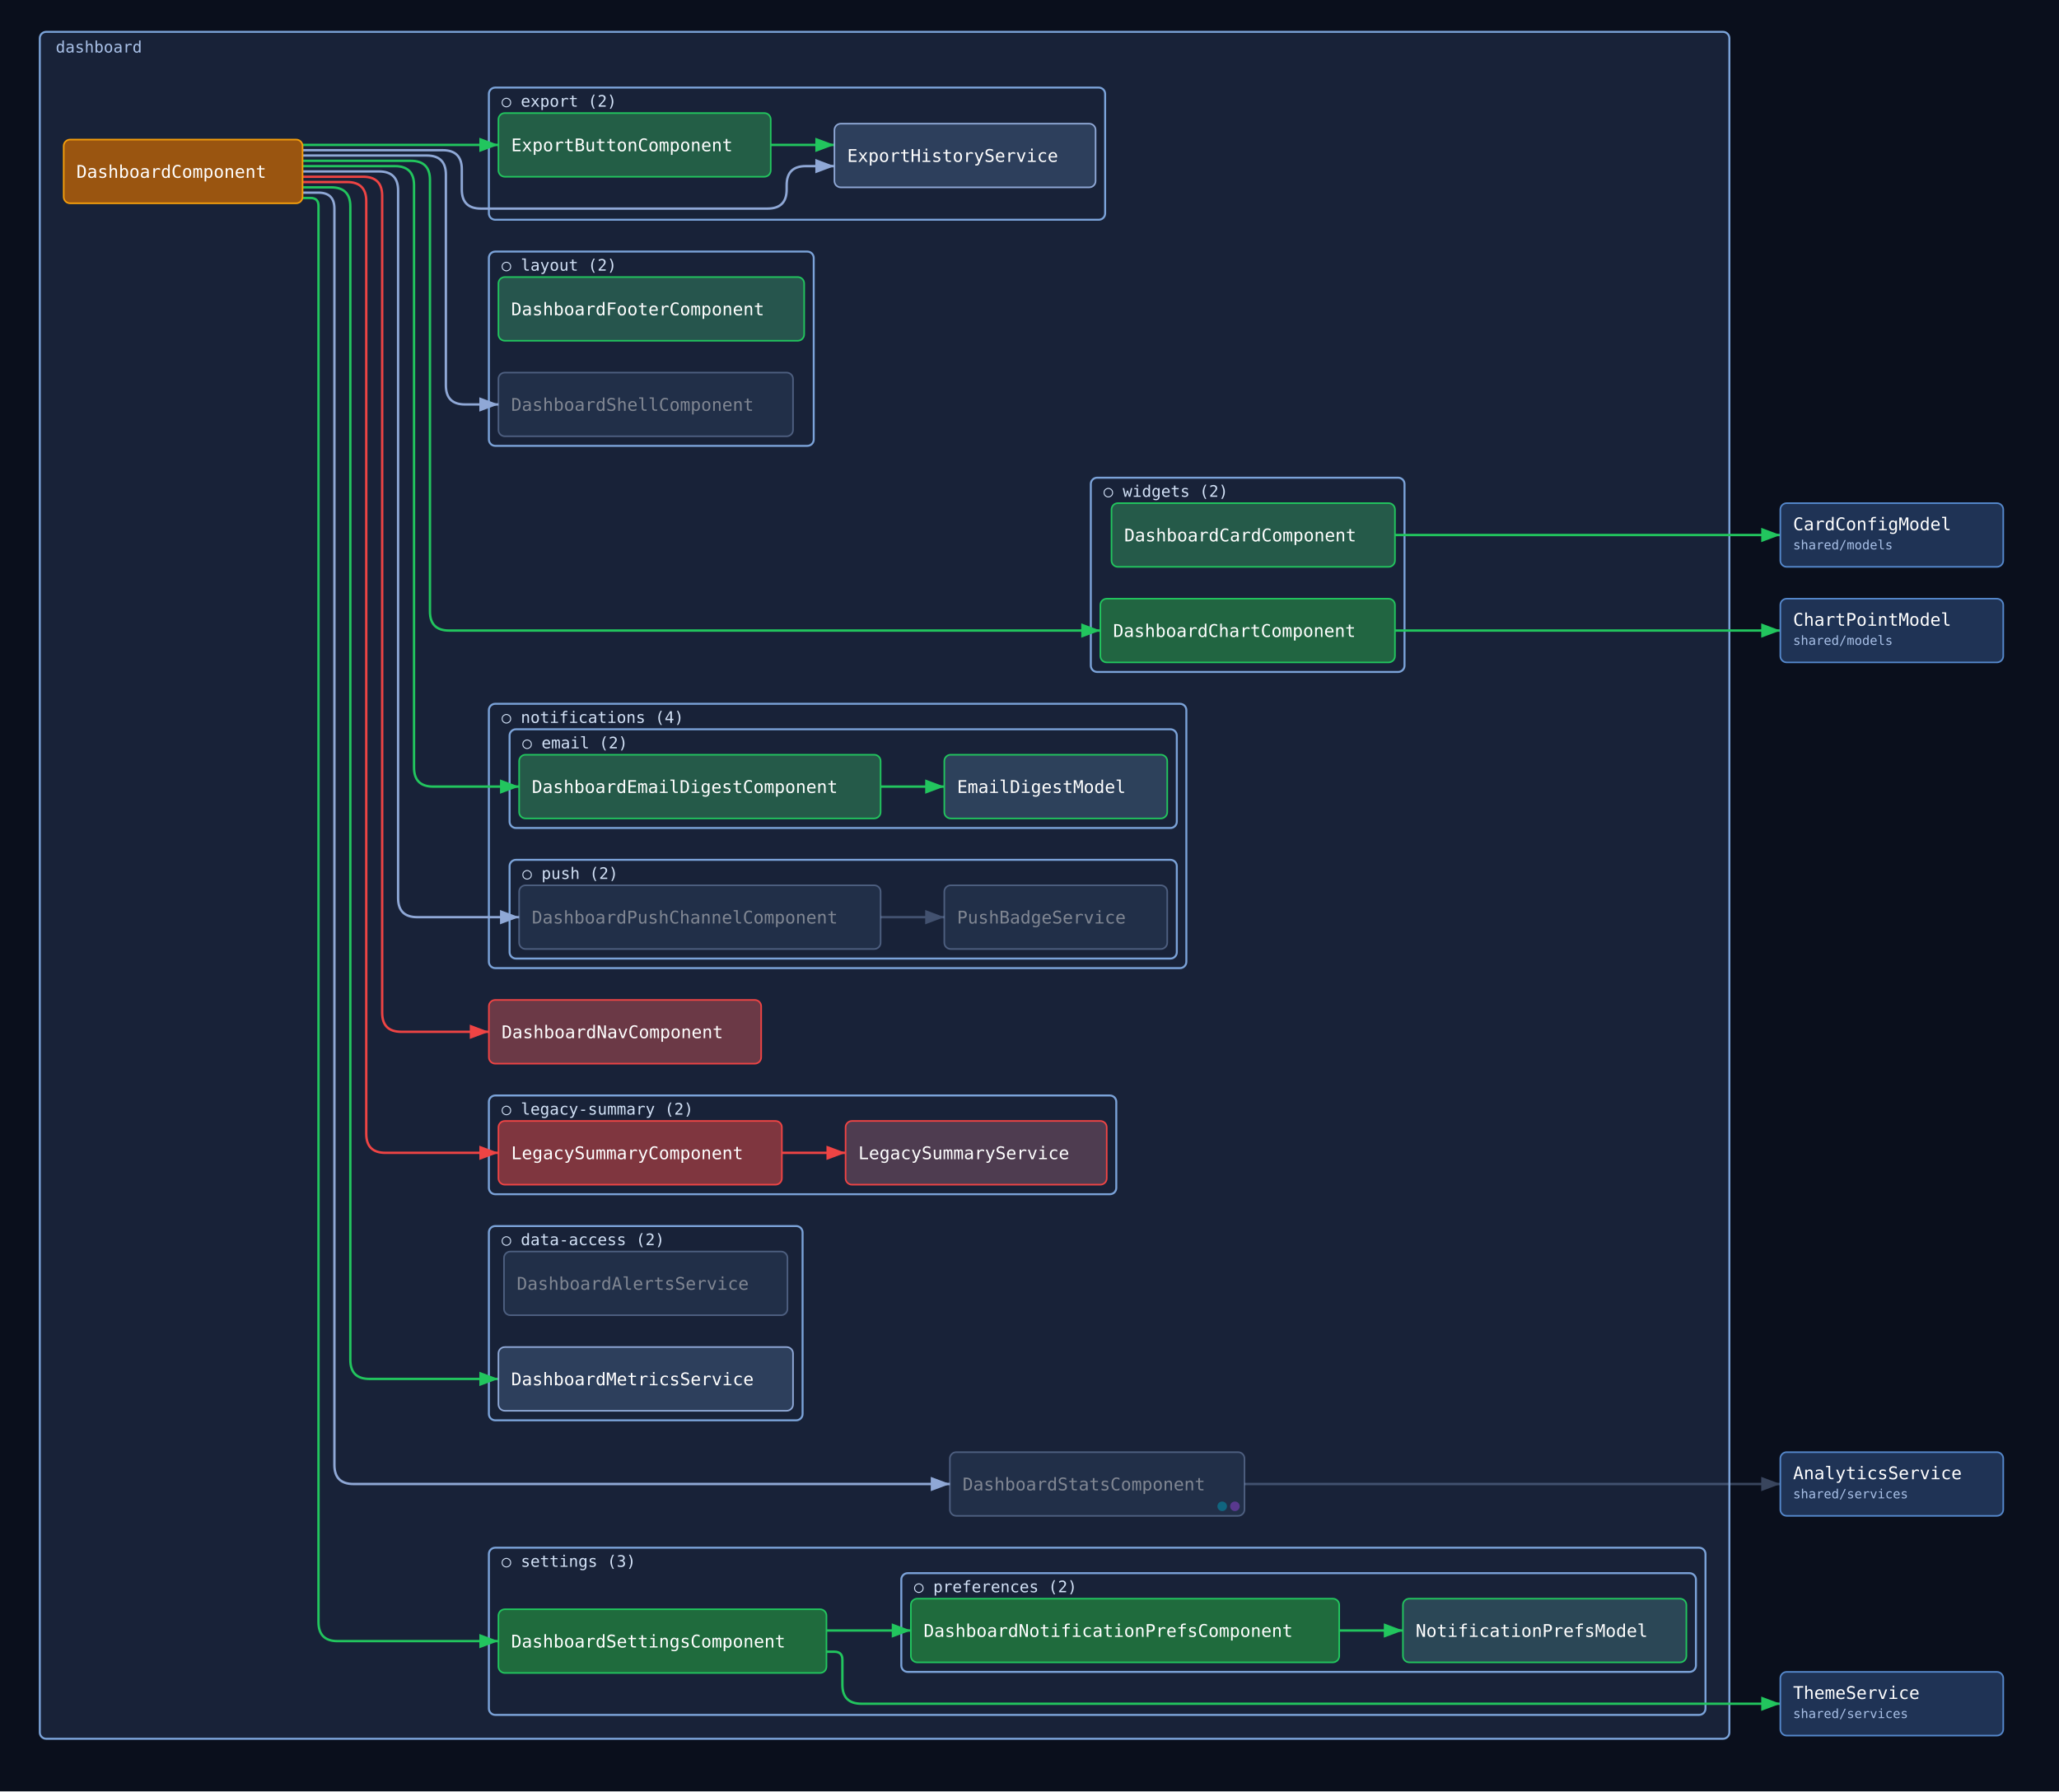
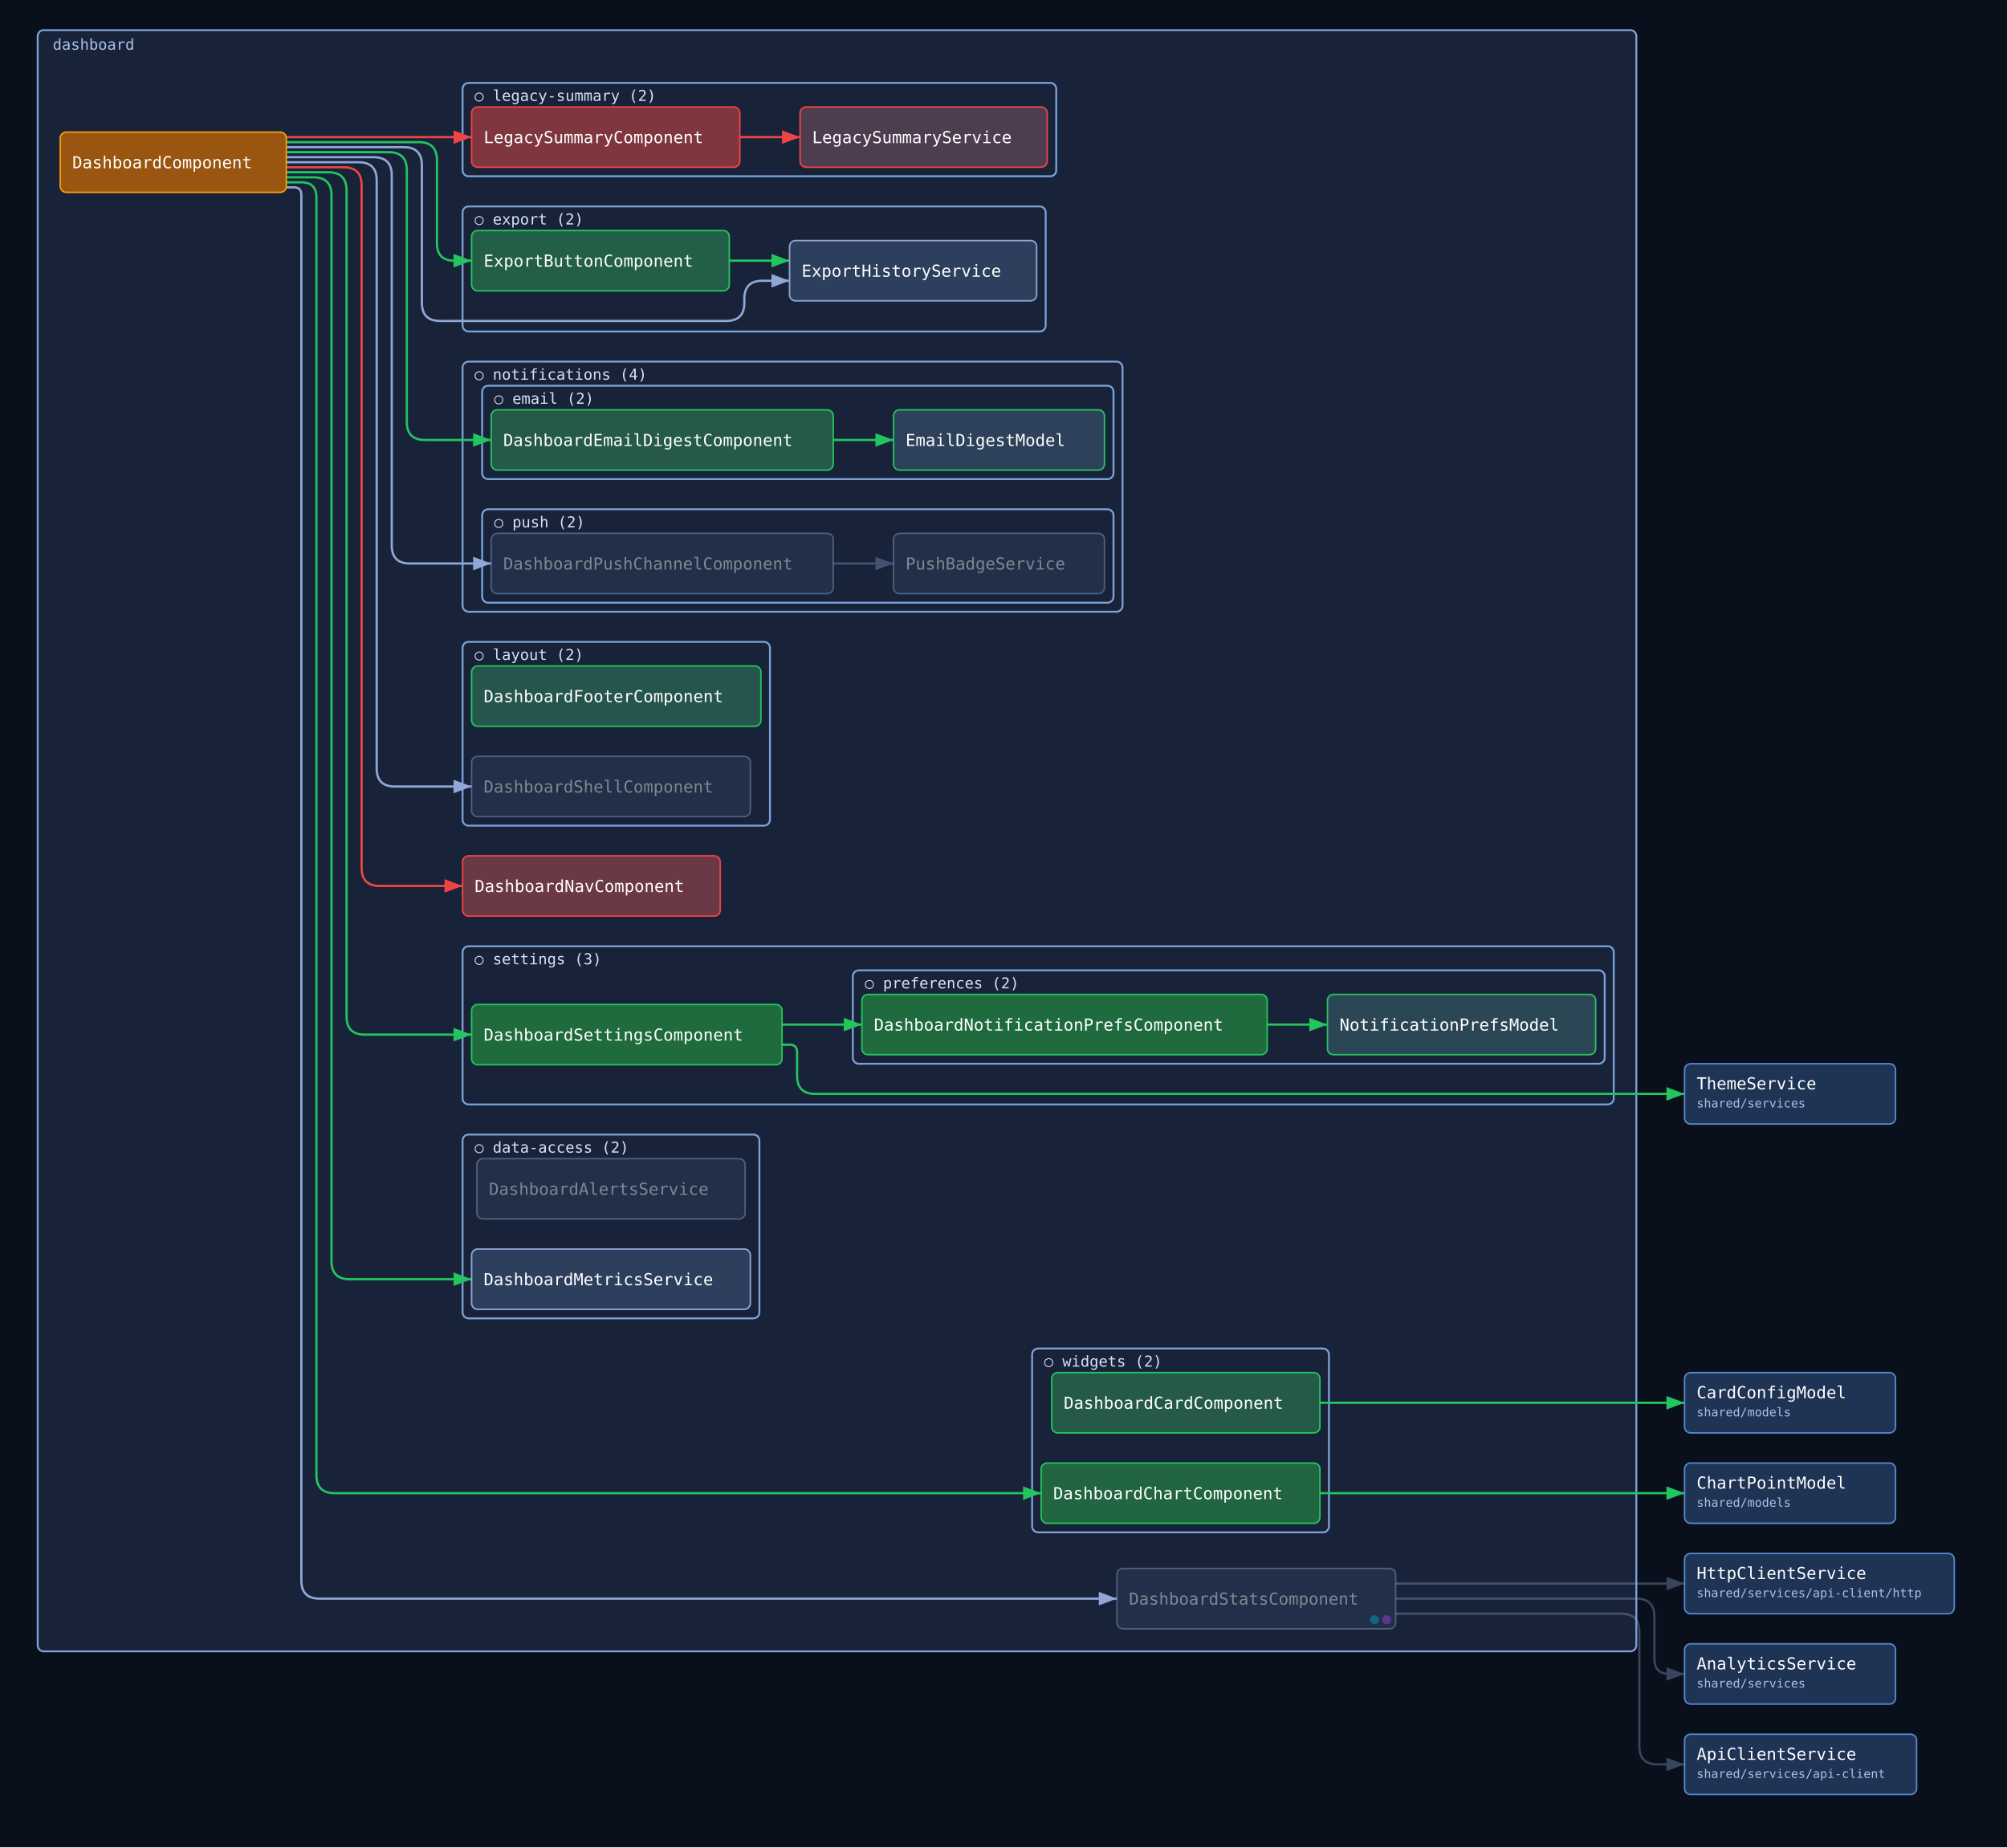
- <svg xmlns="http://www.w3.org/2000/svg" width="1293" height="1125" viewBox="0 0 1293 1125">
+ <svg xmlns="http://www.w3.org/2000/svg" width="1332" height="1226" viewBox="0 0 1332 1226">
  <defs>
    <marker id="arrow-added" markerWidth="8" markerHeight="6" refX="8" refY="3" orient="auto">
      <polygon points="0 0,8 3,0 6" fill="#22c55e" />
    </marker>
    <marker id="arrow-modified" markerWidth="8" markerHeight="6" refX="8" refY="3" orient="auto">
      <polygon points="0 0,8 3,0 6" fill="#f59e0b" />
    </marker>
    <marker id="arrow-removed" markerWidth="8" markerHeight="6" refX="8" refY="3" orient="auto">
      <polygon points="0 0,8 3,0 6" fill="#ef4444" />
    </marker>
    <marker id="arrow-unchanged" markerWidth="8" markerHeight="6" refX="8" refY="3" orient="auto">
      <polygon points="0 0,8 3,0 6" fill="#8fa8d6" />
    </marker>
  </defs>
-   <rect width="1293" height="1125" fill="#0a0f1c" />
-   <rect x="25" y="20" width="1061" height="1072" rx="4" fill="#182238" stroke="#7ba3d9" stroke-width="1.25" />
+   <rect width="1332" height="1226" fill="#0a0f1c" />
+   <rect x="25" y="20" width="1061" height="1076" rx="4" fill="#182238" stroke="#7ba3d9" stroke-width="1.25" />
  <text x="35" y="33" font-family="Fira Code, monospace" font-size="10" fill="#a9c1e8">dashboard</text>
  <g class="subdir-group">
-     <rect x="307" y="770" width="197" height="122" rx="4" fill="none" stroke="#7ba3d9" stroke-width="1.25" />
-     <text x="315" y="782" font-family="Fira Code, monospace" font-size="10" fill="#d3e2f7">○ data-access (2)</text>
+     <rect x="307" y="753" width="197" height="122" rx="4" fill="none" stroke="#7ba3d9" stroke-width="1.25" />
+     <text x="315" y="765" font-family="Fira Code, monospace" font-size="10" fill="#d3e2f7">○ data-access (2)</text>
  </g>
  <g class="subdir-group">
-     <rect x="307" y="55" width="387" height="83" rx="4" fill="none" stroke="#7ba3d9" stroke-width="1.25" />
-     <text x="315" y="67" font-family="Fira Code, monospace" font-size="10" fill="#d3e2f7">○ export (2)</text>
+     <rect x="307" y="137" width="387" height="83" rx="4" fill="none" stroke="#7ba3d9" stroke-width="1.25" />
+     <text x="315" y="149" font-family="Fira Code, monospace" font-size="10" fill="#d3e2f7">○ export (2)</text>
  </g>
  <g class="subdir-group">
-     <rect x="307" y="158" width="204" height="122" rx="4" fill="none" stroke="#7ba3d9" stroke-width="1.25" />
-     <text x="315" y="170" font-family="Fira Code, monospace" font-size="10" fill="#d3e2f7">○ layout (2)</text>
+     <rect x="307" y="426" width="204" height="122" rx="4" fill="none" stroke="#7ba3d9" stroke-width="1.25" />
+     <text x="315" y="438" font-family="Fira Code, monospace" font-size="10" fill="#d3e2f7">○ layout (2)</text>
  </g>
  <g class="subdir-group">
-     <rect x="307" y="688" width="394" height="62" rx="4" fill="none" stroke="#7ba3d9" stroke-width="1.25" />
-     <text x="315" y="700" font-family="Fira Code, monospace" font-size="10" fill="#d3e2f7">○ legacy-summary (2)</text>
+     <rect x="307" y="55" width="394" height="62" rx="4" fill="none" stroke="#7ba3d9" stroke-width="1.25" />
+     <text x="315" y="67" font-family="Fira Code, monospace" font-size="10" fill="#d3e2f7">○ legacy-summary (2)</text>
  </g>
  <g class="subdir-group">
-     <rect x="307" y="442" width="438" height="166" rx="4" fill="none" stroke="#7ba3d9" stroke-width="1.25" />
-     <text x="315" y="454" font-family="Fira Code, monospace" font-size="10" fill="#d3e2f7">○ notifications (4)</text>
+     <rect x="307" y="240" width="438" height="166" rx="4" fill="none" stroke="#7ba3d9" stroke-width="1.25" />
+     <text x="315" y="252" font-family="Fira Code, monospace" font-size="10" fill="#d3e2f7">○ notifications (4)</text>
  </g>
  <g class="subdir-group">
-     <rect x="320" y="458" width="419" height="62" rx="4" fill="none" stroke="#7ba3d9" stroke-width="1.25" />
-     <text x="328" y="470" font-family="Fira Code, monospace" font-size="10" fill="#d3e2f7">○ email (2)</text>
+     <rect x="320" y="256" width="419" height="62" rx="4" fill="none" stroke="#7ba3d9" stroke-width="1.25" />
+     <text x="328" y="268" font-family="Fira Code, monospace" font-size="10" fill="#d3e2f7">○ email (2)</text>
  </g>
  <g class="subdir-group">
-     <rect x="320" y="540" width="419" height="62" rx="4" fill="none" stroke="#7ba3d9" stroke-width="1.25" />
-     <text x="328" y="552" font-family="Fira Code, monospace" font-size="10" fill="#d3e2f7">○ push (2)</text>
+     <rect x="320" y="338" width="419" height="62" rx="4" fill="none" stroke="#7ba3d9" stroke-width="1.25" />
+     <text x="328" y="350" font-family="Fira Code, monospace" font-size="10" fill="#d3e2f7">○ push (2)</text>
  </g>
  <g class="subdir-group">
-     <rect x="307" y="972" width="764" height="105" rx="4" fill="none" stroke="#7ba3d9" stroke-width="1.25" />
-     <text x="315" y="984" font-family="Fira Code, monospace" font-size="10" fill="#d3e2f7">○ settings (3)</text>
+     <rect x="307" y="628" width="764" height="105" rx="4" fill="none" stroke="#7ba3d9" stroke-width="1.25" />
+     <text x="315" y="640" font-family="Fira Code, monospace" font-size="10" fill="#d3e2f7">○ settings (3)</text>
  </g>
  <g class="subdir-group">
-     <rect x="566" y="988" width="499" height="62" rx="4" fill="none" stroke="#7ba3d9" stroke-width="1.25" />
-     <text x="574" y="1000" font-family="Fira Code, monospace" font-size="10" fill="#d3e2f7">○ preferences (2)</text>
+     <rect x="566" y="644" width="499" height="62" rx="4" fill="none" stroke="#7ba3d9" stroke-width="1.25" />
+     <text x="574" y="656" font-family="Fira Code, monospace" font-size="10" fill="#d3e2f7">○ preferences (2)</text>
  </g>
  <g class="subdir-group">
-     <rect x="685" y="300" width="197" height="122" rx="4" fill="none" stroke="#7ba3d9" stroke-width="1.25" />
-     <text x="693" y="312" font-family="Fira Code, monospace" font-size="10" fill="#d3e2f7">○ widgets (2)</text>
+     <rect x="685" y="895" width="197" height="122" rx="4" fill="none" stroke="#7ba3d9" stroke-width="1.25" />
+     <text x="693" y="907" font-family="Fira Code, monospace" font-size="10" fill="#d3e2f7">○ widgets (2)</text>
  </g>
-   <path data-from="src_app_features_dashboard_export_export_button_component" data-to="src_app_features_dashboard_export_export_history_service" d="M 484 91 L 524 91" fill="none" stroke="#22c55e" stroke-width="1.5" marker-end="url(#arrow-added)" />
-   <path data-from="src_app_features_dashboard_legacy_summary_legacy_summary_component" data-to="src_app_features_dashboard_legacy_summary_legacy_summary_service" d="M 491 724 L 531 724" fill="none" stroke="#ef4444" stroke-width="1.5" marker-end="url(#arrow-removed)" />
-   <path data-from="src_app_features_dashboard_notifications_email_dashboard_email_digest_component" data-to="src_app_features_dashboard_notifications_email_email_digest_model" d="M 553 494 L 593 494" fill="none" stroke="#22c55e" stroke-width="1.5" marker-end="url(#arrow-added)" />
-   <path data-from="src_app_features_dashboard_notifications_push_dashboard_push_channel_component" data-to="src_app_features_dashboard_notifications_push_push_badge_service" d="M 553 576 L 593 576" fill="none" stroke="#8fa8d6" stroke-width="1.5" opacity="0.35" marker-end="url(#arrow-unchanged)" />
-   <path data-from="src_app_features_dashboard_settings_preferences_dashboard_notification_prefs_component" data-to="src_app_features_dashboard_settings_preferences_notification_prefs_model" d="M 841 1024 L 881 1024" fill="none" stroke="#22c55e" stroke-width="1.5" marker-end="url(#arrow-added)" />
-   <path data-from="src_app_features_dashboard_settings_dashboard_settings_component" data-to="src_app_features_dashboard_settings_preferences_dashboard_notification_prefs_component" d="M 519 1024 L 572 1024" fill="none" stroke="#22c55e" stroke-width="1.5" marker-end="url(#arrow-added)" />
-   <path data-from="src_app_features_dashboard_dashboard_component" data-to="src_app_features_dashboard_dashboard_stats_component" d="M 190 121 L 200 121 Q 210 121, 210 131 L 210 920 Q 210 932, 222 932 L 596.5 932" fill="none" stroke="#8fa8d6" stroke-width="1.5" marker-end="url(#arrow-unchanged)" />
-   <path data-from="src_app_features_dashboard_dashboard_component" data-to="src_app_features_dashboard_data_access_dashboard_metrics_service" d="M 190 117.667 L 208 117.667 Q 220 117.667, 220 129.667 L 220 854 Q 220 866, 232 866 L 313 866" fill="none" stroke="#22c55e" stroke-width="1.5" marker-end="url(#arrow-added)" />
-   <path data-from="src_app_features_dashboard_dashboard_component" data-to="src_app_features_dashboard_export_export_button_component" d="M 190 91 L 313 91" fill="none" stroke="#22c55e" stroke-width="1.5" marker-end="url(#arrow-added)" />
-   <path data-from="src_app_features_dashboard_dashboard_component" data-to="src_app_features_dashboard_export_export_history_service" d="M 190 94.333 L 278 94.333 Q 290 94.333, 290 106.333 L 290 119 Q 290 131, 302 131 L 482 131 Q 494 131, 494 119 L 494 116.333 Q 494 104.333, 506 104.333 L 524 104.333" fill="none" stroke="#8fa8d6" stroke-width="1.5" marker-end="url(#arrow-unchanged)" />
-   <path data-from="src_app_features_dashboard_dashboard_component" data-to="src_app_features_dashboard_layout_dashboard_shell_component" d="M 190 97.667 L 268 97.667 Q 280 97.667, 280 109.667 L 280 242 Q 280 254, 292 254 L 313 254" fill="none" stroke="#8fa8d6" stroke-width="1.5" marker-end="url(#arrow-unchanged)" />
-   <path data-from="src_app_features_dashboard_dashboard_component" data-to="src_app_features_dashboard_notifications_email_dashboard_email_digest_component" d="M 190 104.333 L 248 104.333 Q 260 104.333, 260 116.333 L 260 482 Q 260 494, 272 494 L 326 494" fill="none" stroke="#22c55e" stroke-width="1.5" marker-end="url(#arrow-added)" />
-   <path data-from="src_app_features_dashboard_dashboard_component" data-to="src_app_features_dashboard_notifications_push_dashboard_push_channel_component" d="M 190 107.667 L 238 107.667 Q 250 107.667, 250 119.667 L 250 564 Q 250 576, 262 576 L 326 576" fill="none" stroke="#8fa8d6" stroke-width="1.5" marker-end="url(#arrow-unchanged)" />
-   <path data-from="src_app_features_dashboard_dashboard_component" data-to="src_app_features_dashboard_settings_dashboard_settings_component" d="M 190 124.333 L 195 124.333 Q 200 124.333, 200 129.333 L 200 1018.667 Q 200 1030.667, 212 1030.667 L 313 1030.667" fill="none" stroke="#22c55e" stroke-width="1.5" marker-end="url(#arrow-added)" />
-   <path data-from="src_app_features_dashboard_dashboard_component" data-to="src_app_features_dashboard_widgets_dashboard_chart_component" d="M 190 101 L 258 101 Q 270 101, 270 113 L 270 384 Q 270 396, 282 396 L 691 396" fill="none" stroke="#22c55e" stroke-width="1.5" marker-end="url(#arrow-added)" />
-   <path data-from="src_app_features_dashboard_dashboard_stats_component" data-to="src_app_shared_services_analytics_service" d="M 781.5 932 L 1118 932" fill="none" stroke="#8fa8d6" stroke-width="1.5" opacity="0.35" marker-end="url(#arrow-unchanged)" />
-   <path data-from="src_app_features_dashboard_settings_dashboard_settings_component" data-to="src_app_shared_services_theme_service" d="M 519 1037.333 L 524 1037.333 Q 529 1037.333, 529 1042.333 L 529 1058 Q 529 1070, 541 1070 L 1118 1070" fill="none" stroke="#22c55e" stroke-width="1.5" marker-end="url(#arrow-added)" />
-   <path data-from="src_app_features_dashboard_widgets_dashboard_card_component" data-to="src_app_shared_models_card_config_model" d="M 876 336 L 1118 336" fill="none" stroke="#22c55e" stroke-width="1.5" marker-end="url(#arrow-added)" />
-   <path data-from="src_app_features_dashboard_widgets_dashboard_chart_component" data-to="src_app_shared_models_chart_point_model" d="M 876 396 L 1118 396" fill="none" stroke="#22c55e" stroke-width="1.5" marker-end="url(#arrow-added)" />
-   <path data-from="src_app_features_dashboard_dashboard_component" data-to="src_app_features_dashboard_dashboard_nav_component" d="M 190 111 L 228 111 Q 240 111, 240 123 L 240 636 Q 240 648, 252 648 L 307 648" fill="none" stroke="#ef4444" stroke-width="1.5" marker-end="url(#arrow-removed)" />
-   <path data-from="src_app_features_dashboard_dashboard_component" data-to="src_app_features_dashboard_legacy_summary_legacy_summary_component" d="M 190 114.333 L 218 114.333 Q 230 114.333, 230 126.333 L 230 712 Q 230 724, 242 724 L 313 724" fill="none" stroke="#ef4444" stroke-width="1.5" marker-end="url(#arrow-removed)" />
+   <path data-from="src_app_features_dashboard_export_export_button_component" data-to="src_app_features_dashboard_export_export_history_service" d="M 484 173 L 524 173" fill="none" stroke="#22c55e" stroke-width="1.5" marker-end="url(#arrow-added)" />
+   <path data-from="src_app_features_dashboard_legacy_summary_legacy_summary_component" data-to="src_app_features_dashboard_legacy_summary_legacy_summary_service" d="M 491 91 L 531 91" fill="none" stroke="#ef4444" stroke-width="1.5" marker-end="url(#arrow-removed)" />
+   <path data-from="src_app_features_dashboard_notifications_email_dashboard_email_digest_component" data-to="src_app_features_dashboard_notifications_email_email_digest_model" d="M 553 292 L 593 292" fill="none" stroke="#22c55e" stroke-width="1.5" marker-end="url(#arrow-added)" />
+   <path data-from="src_app_features_dashboard_notifications_push_dashboard_push_channel_component" data-to="src_app_features_dashboard_notifications_push_push_badge_service" d="M 553 374 L 593 374" fill="none" stroke="#8fa8d6" stroke-width="1.5" opacity="0.35" marker-end="url(#arrow-unchanged)" />
+   <path data-from="src_app_features_dashboard_settings_preferences_dashboard_notification_prefs_component" data-to="src_app_features_dashboard_settings_preferences_notification_prefs_model" d="M 841 680 L 881 680" fill="none" stroke="#22c55e" stroke-width="1.5" marker-end="url(#arrow-added)" />
+   <path data-from="src_app_features_dashboard_settings_dashboard_settings_component" data-to="src_app_features_dashboard_settings_preferences_dashboard_notification_prefs_component" d="M 519 680 L 572 680" fill="none" stroke="#22c55e" stroke-width="1.5" marker-end="url(#arrow-added)" />
+   <path data-from="src_app_features_dashboard_dashboard_component" data-to="src_app_features_dashboard_dashboard_stats_component" d="M 190 124.333 L 195 124.333 Q 200 124.333, 200 129.333 L 200 1049 Q 200 1061, 212 1061 L 741.25 1061" fill="none" stroke="#8fa8d6" stroke-width="1.5" marker-end="url(#arrow-unchanged)" />
+   <path data-from="src_app_features_dashboard_dashboard_component" data-to="src_app_features_dashboard_data_access_dashboard_metrics_service" d="M 190 117.667 L 208 117.667 Q 220 117.667, 220 129.667 L 220 837 Q 220 849, 232 849 L 313 849" fill="none" stroke="#22c55e" stroke-width="1.5" marker-end="url(#arrow-added)" />
+   <path data-from="src_app_features_dashboard_dashboard_component" data-to="src_app_features_dashboard_export_export_button_component" d="M 190 94.333 L 278 94.333 Q 290 94.333, 290 106.333 L 290 161.5 Q 290 173, 301.5 173 L 313 173" fill="none" stroke="#22c55e" stroke-width="1.5" marker-end="url(#arrow-added)" />
+   <path data-from="src_app_features_dashboard_dashboard_component" data-to="src_app_features_dashboard_export_export_history_service" d="M 190 97.667 L 268 97.667 Q 280 97.667, 280 109.667 L 280 201 Q 280 213, 292 213 L 482 213 Q 494 213, 494 201 L 494 198.333 Q 494 186.333, 506 186.333 L 524 186.333" fill="none" stroke="#8fa8d6" stroke-width="1.5" marker-end="url(#arrow-unchanged)" />
+   <path data-from="src_app_features_dashboard_dashboard_component" data-to="src_app_features_dashboard_layout_dashboard_shell_component" d="M 190 107.667 L 238 107.667 Q 250 107.667, 250 119.667 L 250 510 Q 250 522, 262 522 L 313 522" fill="none" stroke="#8fa8d6" stroke-width="1.5" marker-end="url(#arrow-unchanged)" />
+   <path data-from="src_app_features_dashboard_dashboard_component" data-to="src_app_features_dashboard_notifications_email_dashboard_email_digest_component" d="M 190 101 L 258 101 Q 270 101, 270 113 L 270 280 Q 270 292, 282 292 L 326 292" fill="none" stroke="#22c55e" stroke-width="1.5" marker-end="url(#arrow-added)" />
+   <path data-from="src_app_features_dashboard_dashboard_component" data-to="src_app_features_dashboard_notifications_push_dashboard_push_channel_component" d="M 190 104.333 L 248 104.333 Q 260 104.333, 260 116.333 L 260 362 Q 260 374, 272 374 L 326 374" fill="none" stroke="#8fa8d6" stroke-width="1.5" marker-end="url(#arrow-unchanged)" />
+   <path data-from="src_app_features_dashboard_dashboard_component" data-to="src_app_features_dashboard_settings_dashboard_settings_component" d="M 190 114.333 L 218 114.333 Q 230 114.333, 230 126.333 L 230 674.667 Q 230 686.667, 242 686.667 L 313 686.667" fill="none" stroke="#22c55e" stroke-width="1.5" marker-end="url(#arrow-added)" />
+   <path data-from="src_app_features_dashboard_dashboard_component" data-to="src_app_features_dashboard_widgets_dashboard_chart_component" d="M 190 121 L 200 121 Q 210 121, 210 131 L 210 979 Q 210 991, 222 991 L 691 991" fill="none" stroke="#22c55e" stroke-width="1.5" marker-end="url(#arrow-added)" />
+   <path data-from="src_app_features_dashboard_dashboard_stats_component" data-to="src_app_shared_services_analytics_service" d="M 926.25 1061 L 1086 1061 Q 1098 1061, 1098 1073 L 1098 1101 Q 1098 1111, 1108 1111 L 1118 1111" fill="none" stroke="#8fa8d6" stroke-width="1.5" opacity="0.35" marker-end="url(#arrow-unchanged)" />
+   <path data-from="src_app_features_dashboard_dashboard_stats_component" data-to="src_app_shared_services_api_client_api_client_service" d="M 926.25 1071 L 1076 1071 Q 1088 1071, 1088 1083 L 1088 1159 Q 1088 1171, 1100 1171 L 1118 1171" fill="none" stroke="#8fa8d6" stroke-width="1.5" opacity="0.35" marker-end="url(#arrow-unchanged)" />
+   <path data-from="src_app_features_dashboard_dashboard_stats_component" data-to="src_app_shared_services_api_client_http_http_client_service" d="M 926.25 1051 L 1118 1051" fill="none" stroke="#8fa8d6" stroke-width="1.5" opacity="0.35" marker-end="url(#arrow-unchanged)" />
+   <path data-from="src_app_features_dashboard_settings_dashboard_settings_component" data-to="src_app_shared_services_theme_service" d="M 519 693.333 L 524 693.333 Q 529 693.333, 529 698.333 L 529 714 Q 529 726, 541 726 L 1118 726" fill="none" stroke="#22c55e" stroke-width="1.5" marker-end="url(#arrow-added)" />
+   <path data-from="src_app_features_dashboard_widgets_dashboard_card_component" data-to="src_app_shared_models_card_config_model" d="M 876 931 L 1118 931" fill="none" stroke="#22c55e" stroke-width="1.5" marker-end="url(#arrow-added)" />
+   <path data-from="src_app_features_dashboard_widgets_dashboard_chart_component" data-to="src_app_shared_models_chart_point_model" d="M 876 991 L 1118 991" fill="none" stroke="#22c55e" stroke-width="1.5" marker-end="url(#arrow-added)" />
+   <path data-from="src_app_features_dashboard_dashboard_component" data-to="src_app_features_dashboard_dashboard_nav_component" d="M 190 111 L 228 111 Q 240 111, 240 123 L 240 576 Q 240 588, 252 588 L 307 588" fill="none" stroke="#ef4444" stroke-width="1.5" marker-end="url(#arrow-removed)" />
+   <path data-from="src_app_features_dashboard_dashboard_component" data-to="src_app_features_dashboard_legacy_summary_legacy_summary_component" d="M 190 91 L 313 91" fill="none" stroke="#ef4444" stroke-width="1.5" marker-end="url(#arrow-removed)" />
  <g class="node-group" data-id="src_app_features_dashboard_dashboard_stats_component" opacity="0.45">
-     <rect x="596.5" y="912" width="185" height="40" rx="4" fill="#2d3f5c" stroke="#8fa8d6" stroke-width="1" />
-     <text x="604.5" y="936" font-family="Fira Code, monospace" font-size="11" fill="#ffffff">DashboardStatsComponent</text>
-     <circle cx="775.5" cy="946" r="3" fill="#a855f7" />
-     <circle cx="767.5" cy="946" r="3" fill="#06b6d4" />
+     <rect x="741.25" y="1041" width="185" height="40" rx="4" fill="#2d3f5c" stroke="#8fa8d6" stroke-width="1" />
+     <text x="749.25" y="1065" font-family="Fira Code, monospace" font-size="11" fill="#ffffff">DashboardStatsComponent</text>
+     <circle cx="920.25" cy="1075" r="3" fill="#a855f7" />
+     <circle cx="912.25" cy="1075" r="3" fill="#06b6d4" />
  </g>
  <g class="node-group" data-id="src_app_features_dashboard_dashboard_component">
    <rect x="40" y="87.667" width="150" height="40" rx="4" fill="#9a5510" stroke="#f59e0b" stroke-width="1" />
    <text x="48" y="111.667" font-family="Fira Code, monospace" font-size="11" fill="#ffffff">DashboardComponent</text>
  </g>
  <g class="node-group" data-id="src_app_features_dashboard_dashboard_nav_component">
-     <rect x="307" y="628" width="171" height="40" rx="4" fill="#6b3946" stroke="#ef4444" stroke-width="1" />
-     <text x="315" y="652" font-family="Fira Code, monospace" font-size="11" fill="#ffffff">DashboardNavComponent</text>
+     <rect x="307" y="568" width="171" height="40" rx="4" fill="#6b3946" stroke="#ef4444" stroke-width="1" />
+     <text x="315" y="592" font-family="Fira Code, monospace" font-size="11" fill="#ffffff">DashboardNavComponent</text>
  </g>
  <g class="node-group" data-id="src_app_shared_services_analytics_service">
-     <rect x="1118" y="912" width="140" height="40" rx="4" fill="#1f3355" stroke="#5588cc" stroke-width="1" />
-     <text x="1126" y="929" font-family="Fira Code, monospace" font-size="11" fill="#ffffff">AnalyticsService</text>
-     <text x="1126" y="941" font-family="Fira Code, monospace" font-size="8" fill="#a9c1e8">shared/services</text>
+     <rect x="1118" y="1091" width="140" height="40" rx="4" fill="#1f3355" stroke="#5588cc" stroke-width="1" />
+     <text x="1126" y="1108" font-family="Fira Code, monospace" font-size="11" fill="#ffffff">AnalyticsService</text>
+     <text x="1126" y="1120" font-family="Fira Code, monospace" font-size="8" fill="#a9c1e8">shared/services</text>
+   </g>
+   <g class="node-group" data-id="src_app_shared_services_api_client_api_client_service">
+     <rect x="1118" y="1151" width="154" height="40" rx="4" fill="#1f3355" stroke="#5588cc" stroke-width="1" />
+     <text x="1126" y="1168" font-family="Fira Code, monospace" font-size="11" fill="#ffffff">ApiClientService</text>
+     <text x="1126" y="1180" font-family="Fira Code, monospace" font-size="8" fill="#a9c1e8">shared/services/api-client</text>
+   </g>
+   <g class="node-group" data-id="src_app_shared_services_api_client_http_http_client_service">
+     <rect x="1118" y="1031" width="179" height="40" rx="4" fill="#1f3355" stroke="#5588cc" stroke-width="1" />
+     <text x="1126" y="1048" font-family="Fira Code, monospace" font-size="11" fill="#ffffff">HttpClientService</text>
+     <text x="1126" y="1060" font-family="Fira Code, monospace" font-size="8" fill="#a9c1e8">shared/services/api-client/http</text>
  </g>
  <g class="node-group" data-id="src_app_shared_services_theme_service">
-     <rect x="1118" y="1050" width="140" height="40" rx="4" fill="#1f3355" stroke="#5588cc" stroke-width="1" />
-     <text x="1126" y="1067" font-family="Fira Code, monospace" font-size="11" fill="#ffffff">ThemeService</text>
-     <text x="1126" y="1079" font-family="Fira Code, monospace" font-size="8" fill="#a9c1e8">shared/services</text>
+     <rect x="1118" y="706" width="140" height="40" rx="4" fill="#1f3355" stroke="#5588cc" stroke-width="1" />
+     <text x="1126" y="723" font-family="Fira Code, monospace" font-size="11" fill="#ffffff">ThemeService</text>
+     <text x="1126" y="735" font-family="Fira Code, monospace" font-size="8" fill="#a9c1e8">shared/services</text>
  </g>
  <g class="node-group" data-id="src_app_shared_models_card_config_model">
-     <rect x="1118" y="316" width="140" height="40" rx="4" fill="#1f3355" stroke="#5588cc" stroke-width="1" />
-     <text x="1126" y="333" font-family="Fira Code, monospace" font-size="11" fill="#ffffff">CardConfigModel</text>
-     <text x="1126" y="345" font-family="Fira Code, monospace" font-size="8" fill="#a9c1e8">shared/models</text>
+     <rect x="1118" y="911" width="140" height="40" rx="4" fill="#1f3355" stroke="#5588cc" stroke-width="1" />
+     <text x="1126" y="928" font-family="Fira Code, monospace" font-size="11" fill="#ffffff">CardConfigModel</text>
+     <text x="1126" y="940" font-family="Fira Code, monospace" font-size="8" fill="#a9c1e8">shared/models</text>
  </g>
  <g class="node-group" data-id="src_app_shared_models_chart_point_model">
-     <rect x="1118" y="376" width="140" height="40" rx="4" fill="#1f3355" stroke="#5588cc" stroke-width="1" />
-     <text x="1126" y="393" font-family="Fira Code, monospace" font-size="11" fill="#ffffff">ChartPointModel</text>
-     <text x="1126" y="405" font-family="Fira Code, monospace" font-size="8" fill="#a9c1e8">shared/models</text>
+     <rect x="1118" y="971" width="140" height="40" rx="4" fill="#1f3355" stroke="#5588cc" stroke-width="1" />
+     <text x="1126" y="988" font-family="Fira Code, monospace" font-size="11" fill="#ffffff">ChartPointModel</text>
+     <text x="1126" y="1000" font-family="Fira Code, monospace" font-size="8" fill="#a9c1e8">shared/models</text>
  </g>
  <g class="node-group" data-id="src_app_features_dashboard_data_access_dashboard_alerts_service" opacity="0.45">
-     <rect x="316.5" y="786" width="178" height="40" rx="4" fill="#2d3f5c" stroke="#8fa8d6" stroke-width="1" />
-     <text x="324.5" y="810" font-family="Fira Code, monospace" font-size="11" fill="#ffffff">DashboardAlertsService</text>
+     <rect x="316.5" y="769" width="178" height="40" rx="4" fill="#2d3f5c" stroke="#8fa8d6" stroke-width="1" />
+     <text x="324.5" y="793" font-family="Fira Code, monospace" font-size="11" fill="#ffffff">DashboardAlertsService</text>
  </g>
  <g class="node-group" data-id="src_app_features_dashboard_data_access_dashboard_metrics_service">
-     <rect x="313" y="846" width="185" height="40" rx="4" fill="#2d3f5c" stroke="#8fa8d6" stroke-width="1" />
-     <text x="321" y="870" font-family="Fira Code, monospace" font-size="11" fill="#ffffff">DashboardMetricsService</text>
+     <rect x="313" y="829" width="185" height="40" rx="4" fill="#2d3f5c" stroke="#8fa8d6" stroke-width="1" />
+     <text x="321" y="853" font-family="Fira Code, monospace" font-size="11" fill="#ffffff">DashboardMetricsService</text>
  </g>
  <g class="node-group" data-id="src_app_features_dashboard_export_export_button_component">
-     <rect x="313" y="71" width="171" height="40" rx="4" fill="#235e46" stroke="#22c55e" stroke-width="1" />
-     <text x="321" y="95" font-family="Fira Code, monospace" font-size="11" fill="#ffffff">ExportButtonComponent</text>
+     <rect x="313" y="153" width="171" height="40" rx="4" fill="#235e46" stroke="#22c55e" stroke-width="1" />
+     <text x="321" y="177" font-family="Fira Code, monospace" font-size="11" fill="#ffffff">ExportButtonComponent</text>
  </g>
  <g class="node-group" data-id="src_app_features_dashboard_export_export_history_service">
-     <rect x="524" y="77.667" width="164" height="40" rx="4" fill="#2d3f5c" stroke="#8fa8d6" stroke-width="1" />
-     <text x="532" y="101.667" font-family="Fira Code, monospace" font-size="11" fill="#ffffff">ExportHistoryService</text>
+     <rect x="524" y="159.667" width="164" height="40" rx="4" fill="#2d3f5c" stroke="#8fa8d6" stroke-width="1" />
+     <text x="532" y="183.667" font-family="Fira Code, monospace" font-size="11" fill="#ffffff">ExportHistoryService</text>
  </g>
  <g class="node-group" data-id="src_app_features_dashboard_layout_dashboard_footer_component">
-     <rect x="313" y="174" width="192" height="40" rx="4" fill="#26554d" stroke="#22c55e" stroke-width="1" />
-     <text x="321" y="198" font-family="Fira Code, monospace" font-size="11" fill="#ffffff">DashboardFooterComponent</text>
+     <rect x="313" y="442" width="192" height="40" rx="4" fill="#26554d" stroke="#22c55e" stroke-width="1" />
+     <text x="321" y="466" font-family="Fira Code, monospace" font-size="11" fill="#ffffff">DashboardFooterComponent</text>
  </g>
  <g class="node-group" data-id="src_app_features_dashboard_layout_dashboard_shell_component" opacity="0.45">
-     <rect x="313" y="234" width="185" height="40" rx="4" fill="#2d3f5c" stroke="#8fa8d6" stroke-width="1" />
-     <text x="321" y="258" font-family="Fira Code, monospace" font-size="11" fill="#ffffff">DashboardShellComponent</text>
+     <rect x="313" y="502" width="185" height="40" rx="4" fill="#2d3f5c" stroke="#8fa8d6" stroke-width="1" />
+     <text x="321" y="526" font-family="Fira Code, monospace" font-size="11" fill="#ffffff">DashboardShellComponent</text>
  </g>
  <g class="node-group" data-id="src_app_features_dashboard_legacy_summary_legacy_summary_component">
-     <rect x="313" y="704" width="178" height="40" rx="4" fill="#7f363f" stroke="#ef4444" stroke-width="1" />
-     <text x="321" y="728" font-family="Fira Code, monospace" font-size="11" fill="#ffffff">LegacySummaryComponent</text>
+     <rect x="313" y="71" width="178" height="40" rx="4" fill="#7f363f" stroke="#ef4444" stroke-width="1" />
+     <text x="321" y="95" font-family="Fira Code, monospace" font-size="11" fill="#ffffff">LegacySummaryComponent</text>
  </g>
  <g class="node-group" data-id="src_app_features_dashboard_legacy_summary_legacy_summary_service">
-     <rect x="531" y="704" width="164" height="40" rx="4" fill="#4e3c50" stroke="#ef4444" stroke-width="1" />
-     <text x="539" y="728" font-family="Fira Code, monospace" font-size="11" fill="#ffffff">LegacySummaryService</text>
+     <rect x="531" y="71" width="164" height="40" rx="4" fill="#4e3c50" stroke="#ef4444" stroke-width="1" />
+     <text x="539" y="95" font-family="Fira Code, monospace" font-size="11" fill="#ffffff">LegacySummaryService</text>
  </g>
  <g class="node-group" data-id="src_app_features_dashboard_notifications_email_dashboard_email_digest_component">
-     <rect x="326" y="474" width="227" height="40" rx="4" fill="#255a49" stroke="#22c55e" stroke-width="1" />
-     <text x="334" y="498" font-family="Fira Code, monospace" font-size="11" fill="#ffffff">DashboardEmailDigestComponent</text>
+     <rect x="326" y="272" width="227" height="40" rx="4" fill="#255a49" stroke="#22c55e" stroke-width="1" />
+     <text x="334" y="296" font-family="Fira Code, monospace" font-size="11" fill="#ffffff">DashboardEmailDigestComponent</text>
  </g>
  <g class="node-group" data-id="src_app_features_dashboard_notifications_email_email_digest_model">
-     <rect x="593" y="474" width="140" height="40" rx="4" fill="#2d415b" stroke="#22c55e" stroke-width="1" />
-     <text x="601" y="498" font-family="Fira Code, monospace" font-size="11" fill="#ffffff">EmailDigestModel</text>
+     <rect x="593" y="272" width="140" height="40" rx="4" fill="#2d415b" stroke="#22c55e" stroke-width="1" />
+     <text x="601" y="296" font-family="Fira Code, monospace" font-size="11" fill="#ffffff">EmailDigestModel</text>
  </g>
  <g class="node-group" data-id="src_app_features_dashboard_notifications_push_dashboard_push_channel_component" opacity="0.45">
-     <rect x="326" y="556" width="227" height="40" rx="4" fill="#2d3f5c" stroke="#8fa8d6" stroke-width="1" />
-     <text x="334" y="580" font-family="Fira Code, monospace" font-size="11" fill="#ffffff">DashboardPushChannelComponent</text>
+     <rect x="326" y="354" width="227" height="40" rx="4" fill="#2d3f5c" stroke="#8fa8d6" stroke-width="1" />
+     <text x="334" y="378" font-family="Fira Code, monospace" font-size="11" fill="#ffffff">DashboardPushChannelComponent</text>
  </g>
  <g class="node-group" data-id="src_app_features_dashboard_notifications_push_push_badge_service" opacity="0.45">
-     <rect x="593" y="556" width="140" height="40" rx="4" fill="#2d3f5c" stroke="#8fa8d6" stroke-width="1" />
-     <text x="601" y="580" font-family="Fira Code, monospace" font-size="11" fill="#ffffff">PushBadgeService</text>
+     <rect x="593" y="354" width="140" height="40" rx="4" fill="#2d3f5c" stroke="#8fa8d6" stroke-width="1" />
+     <text x="601" y="378" font-family="Fira Code, monospace" font-size="11" fill="#ffffff">PushBadgeService</text>
  </g>
  <g class="node-group" data-id="src_app_features_dashboard_settings_dashboard_settings_component">
-     <rect x="313" y="1010.667" width="206" height="40" rx="4" fill="#1f6b3d" stroke="#22c55e" stroke-width="1" />
-     <text x="321" y="1034.667" font-family="Fira Code, monospace" font-size="11" fill="#ffffff">DashboardSettingsComponent</text>
+     <rect x="313" y="666.667" width="206" height="40" rx="4" fill="#1f6b3d" stroke="#22c55e" stroke-width="1" />
+     <text x="321" y="690.667" font-family="Fira Code, monospace" font-size="11" fill="#ffffff">DashboardSettingsComponent</text>
  </g>
  <g class="node-group" data-id="src_app_features_dashboard_settings_preferences_dashboard_notification_prefs_component">
-     <rect x="572" y="1004" width="269" height="40" rx="4" fill="#1f6b3d" stroke="#22c55e" stroke-width="1" />
-     <text x="580" y="1028" font-family="Fira Code, monospace" font-size="11" fill="#ffffff">DashboardNotificationPrefsComponent</text>
+     <rect x="572" y="660" width="269" height="40" rx="4" fill="#1f6b3d" stroke="#22c55e" stroke-width="1" />
+     <text x="580" y="684" font-family="Fira Code, monospace" font-size="11" fill="#ffffff">DashboardNotificationPrefsComponent</text>
  </g>
  <g class="node-group" data-id="src_app_features_dashboard_settings_preferences_notification_prefs_model">
-     <rect x="881" y="1004" width="178" height="40" rx="4" fill="#2b4756" stroke="#22c55e" stroke-width="1" />
-     <text x="889" y="1028" font-family="Fira Code, monospace" font-size="11" fill="#ffffff">NotificationPrefsModel</text>
+     <rect x="881" y="660" width="178" height="40" rx="4" fill="#2b4756" stroke="#22c55e" stroke-width="1" />
+     <text x="889" y="684" font-family="Fira Code, monospace" font-size="11" fill="#ffffff">NotificationPrefsModel</text>
  </g>
  <g class="node-group" data-id="src_app_features_dashboard_widgets_dashboard_card_component">
-     <rect x="698" y="316" width="178" height="40" rx="4" fill="#255a49" stroke="#22c55e" stroke-width="1" />
-     <text x="706" y="340" font-family="Fira Code, monospace" font-size="11" fill="#ffffff">DashboardCardComponent</text>
+     <rect x="698" y="911" width="178" height="40" rx="4" fill="#255a49" stroke="#22c55e" stroke-width="1" />
+     <text x="706" y="935" font-family="Fira Code, monospace" font-size="11" fill="#ffffff">DashboardCardComponent</text>
  </g>
  <g class="node-group" data-id="src_app_features_dashboard_widgets_dashboard_chart_component">
-     <rect x="691" y="376" width="185" height="40" rx="4" fill="#216541" stroke="#22c55e" stroke-width="1" />
-     <text x="699" y="400" font-family="Fira Code, monospace" font-size="11" fill="#ffffff">DashboardChartComponent</text>
+     <rect x="691" y="971" width="185" height="40" rx="4" fill="#216541" stroke="#22c55e" stroke-width="1" />
+     <text x="699" y="995" font-family="Fira Code, monospace" font-size="11" fill="#ffffff">DashboardChartComponent</text>
  </g>
</svg>
